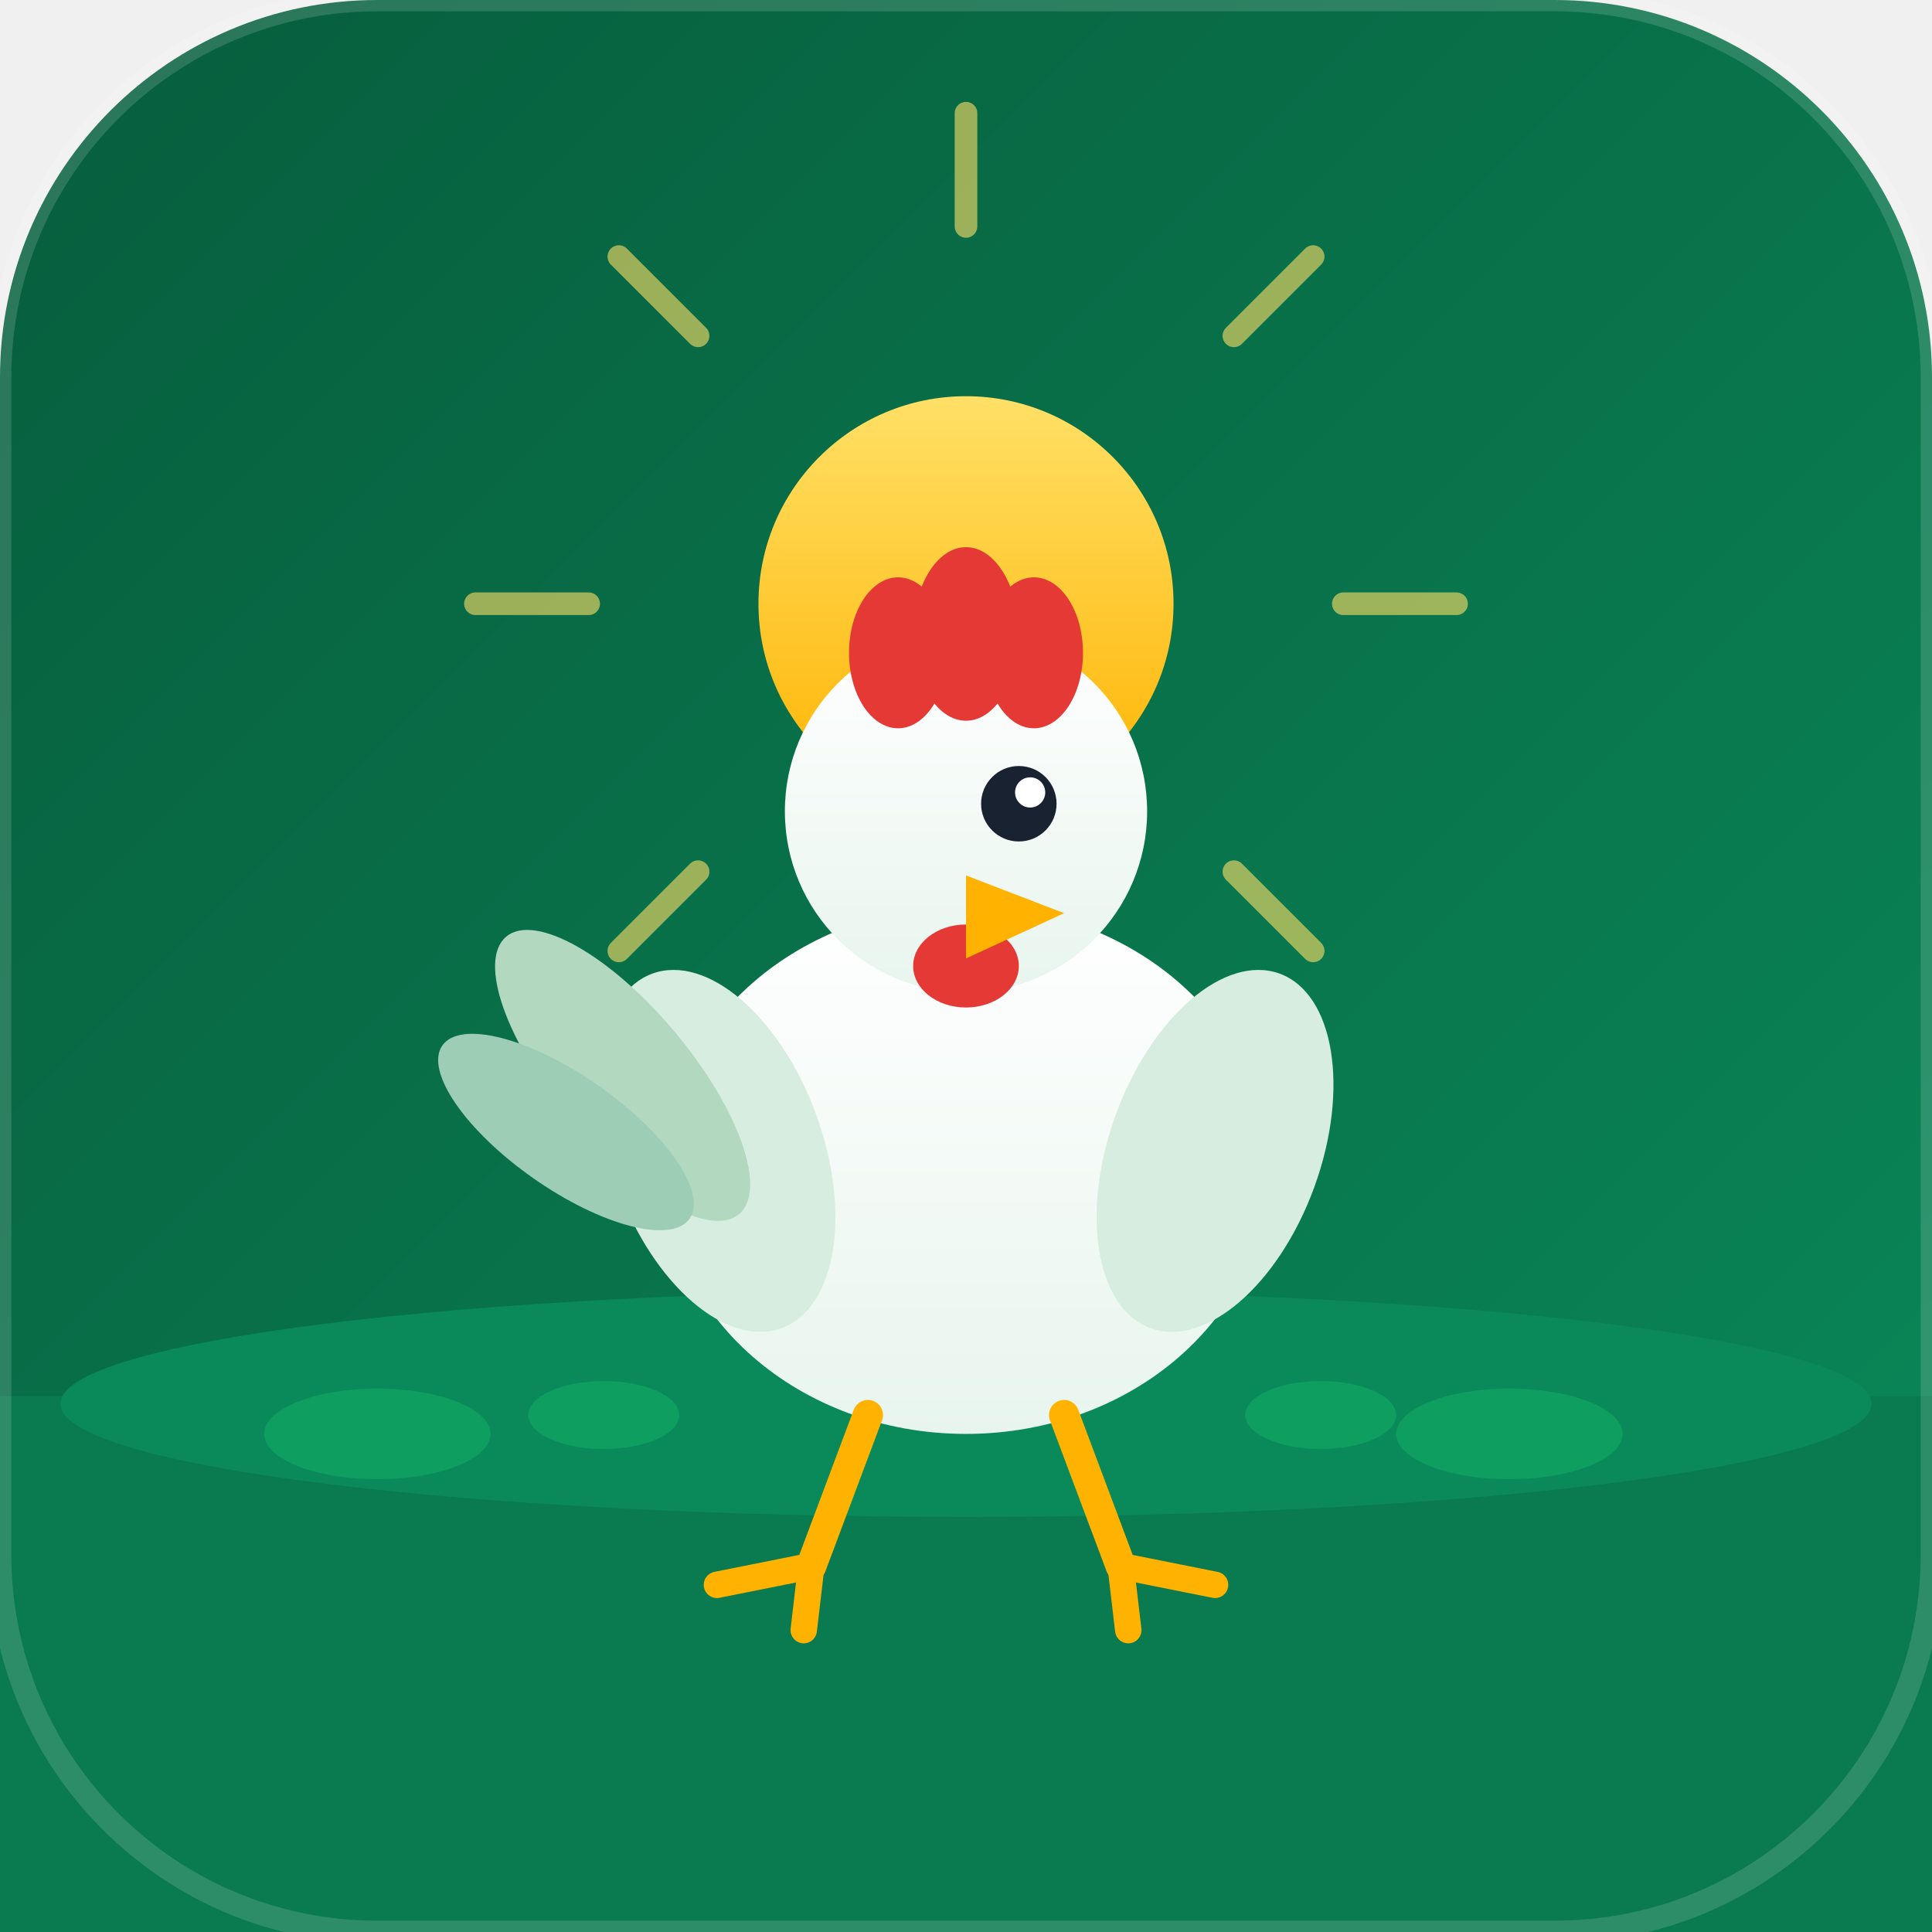
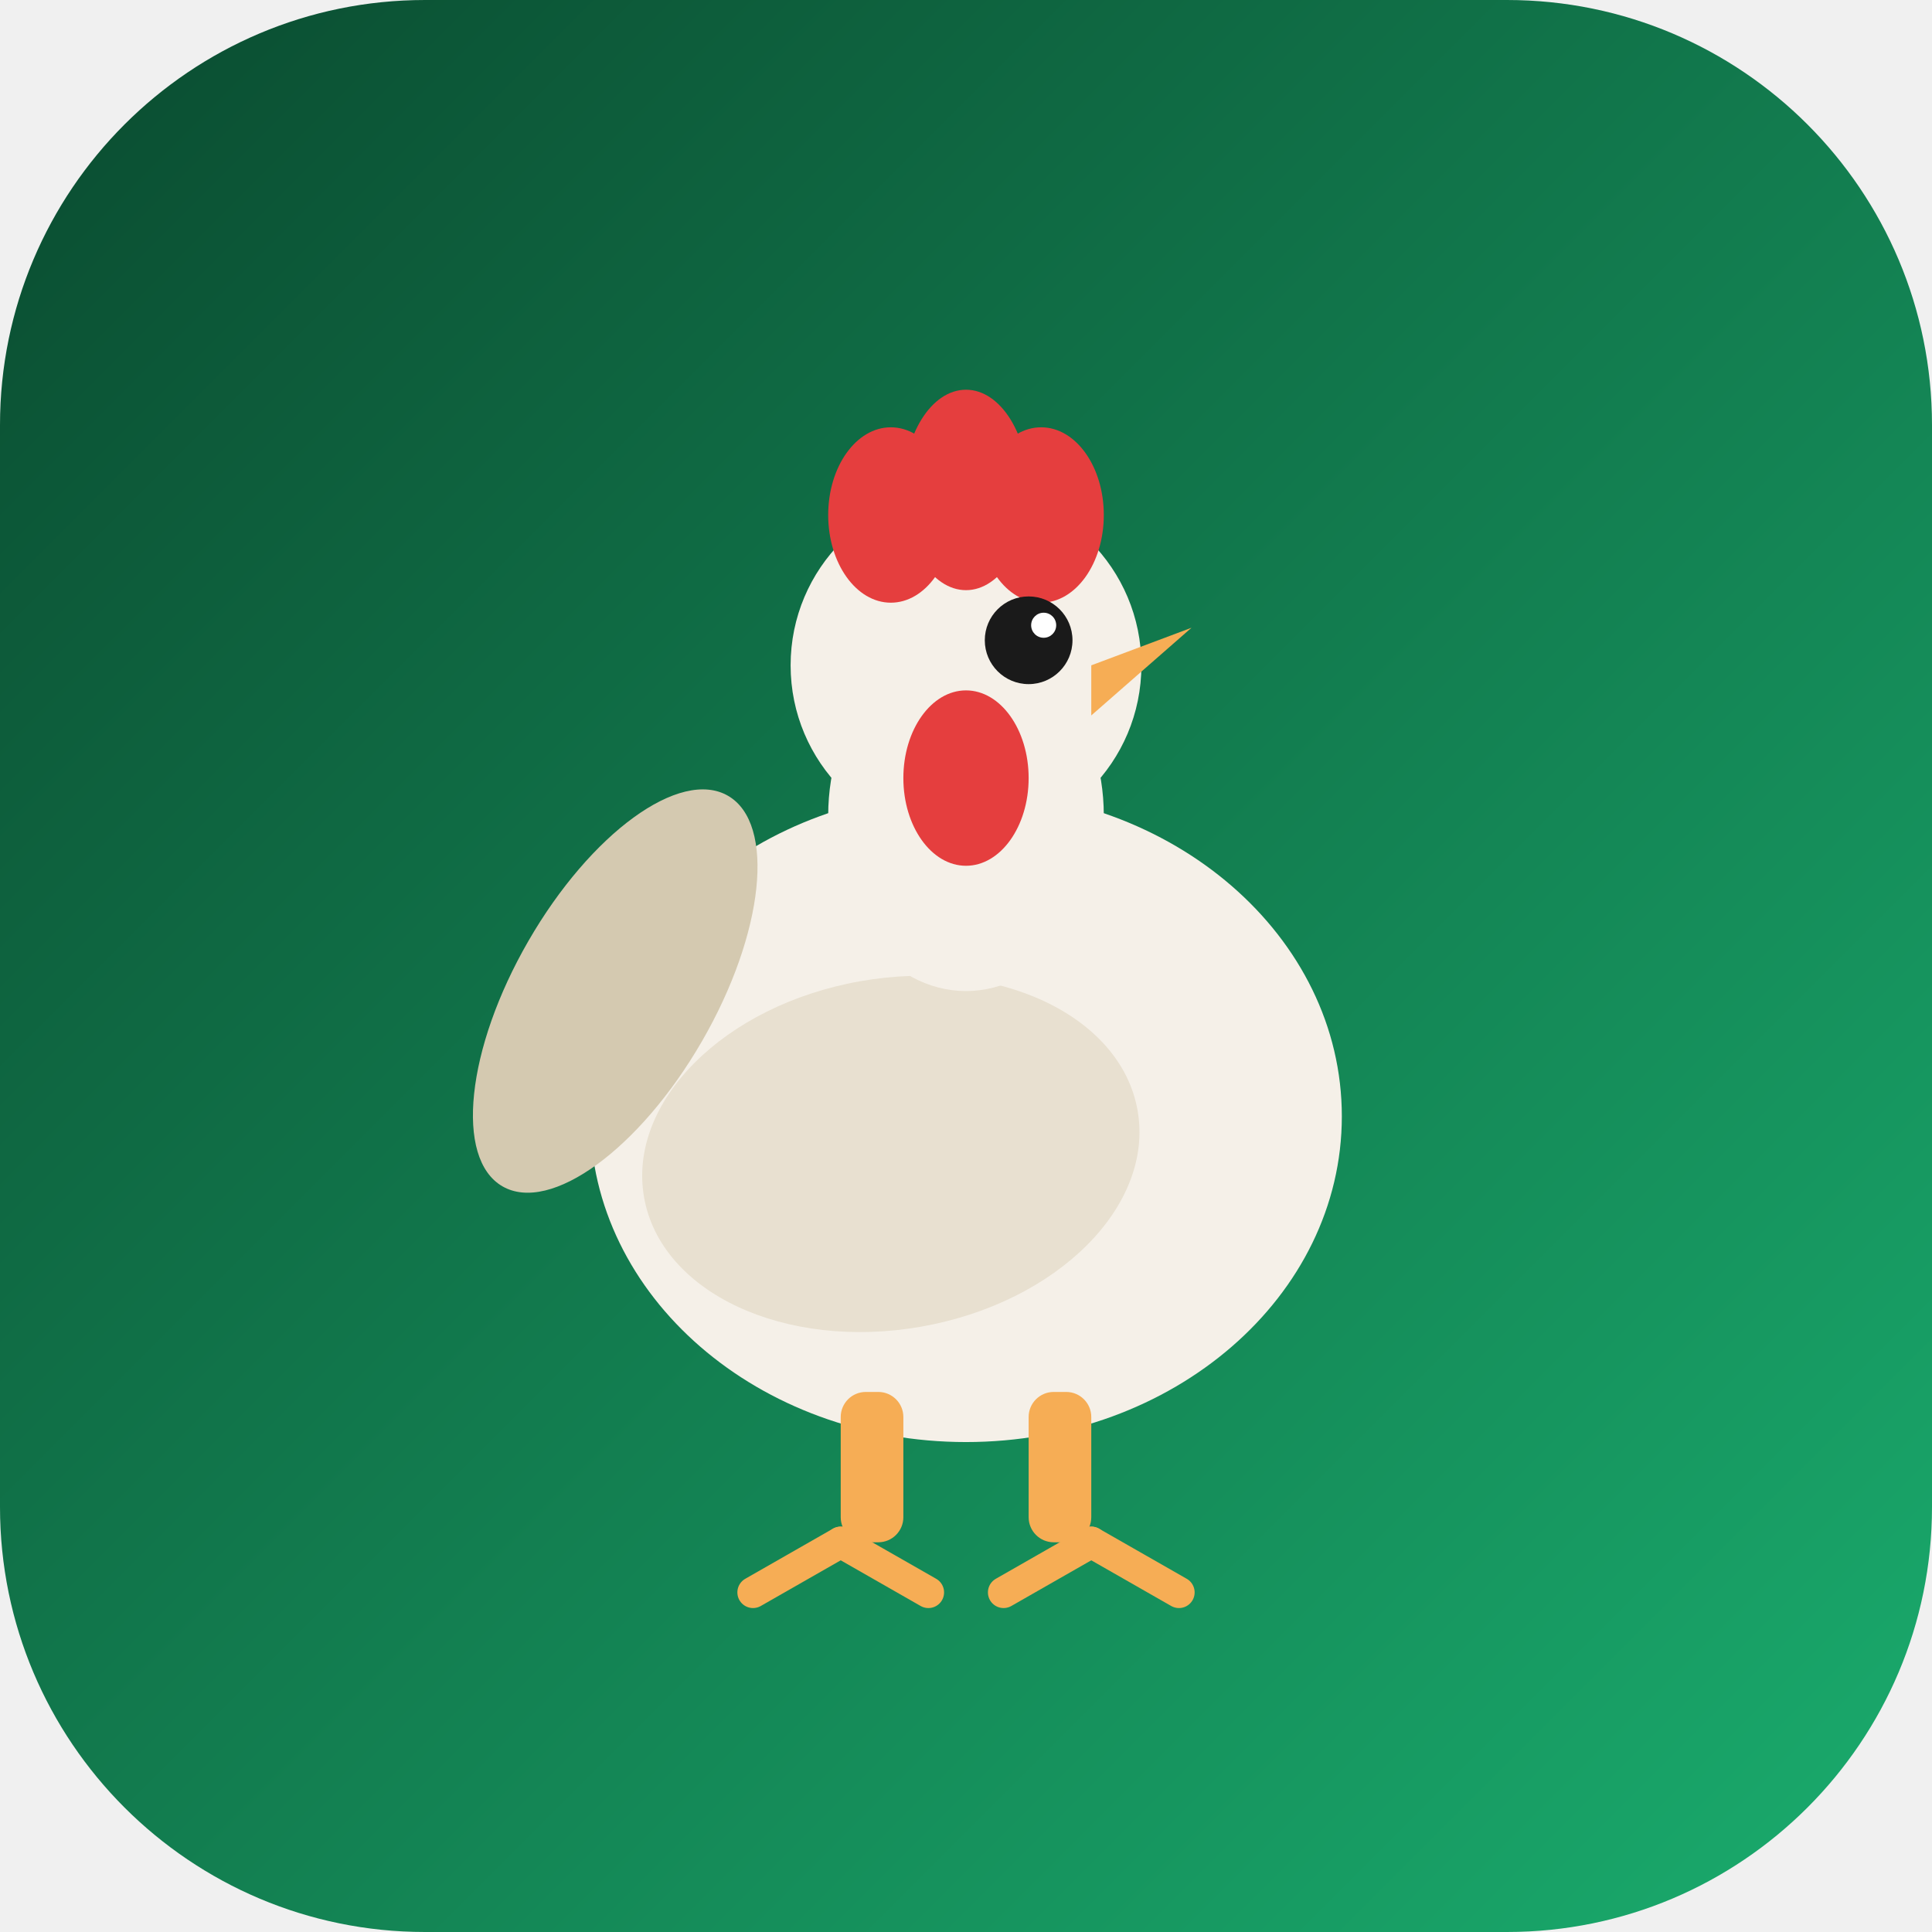
<svg xmlns="http://www.w3.org/2000/svg" width="512" height="512" viewBox="0 0 512 512">
  <defs>
-     <linearGradient id="bgGrad" x1="0" y1="0" x2="1" y2="1">
-       <stop offset="0%" stop-color="#075d3d" />
-       <stop offset="100%" stop-color="#0a8a5a" />
-     </linearGradient>
-     <linearGradient id="sunGrad" x1="0" y1="0" x2="0" y2="1">
-       <stop offset="0%" stop-color="#ffe066" />
-       <stop offset="100%" stop-color="#ffb300" />
-     </linearGradient>
-     <linearGradient id="chickenGrad" x1="0" y1="0" x2="0" y2="1">
-       <stop offset="0%" stop-color="#ffffff" />
-       <stop offset="100%" stop-color="#e8f5ee" />
+     <linearGradient id="g" x1="0" y1="0" x2="1" y2="1">
+       <stop offset="0" stop-color="#0a4a2f" />
+       <stop offset="1" stop-color="#1aad6e" />
    </linearGradient>
  </defs>
-   <rect width="512" height="512" rx="100" fill="url(#bgGrad)" />
-   <rect x="0" y="370" width="512" height="142" rx="0" fill="#0a7a50" />
-   <ellipse cx="256" cy="372" rx="240" ry="30" fill="#0a8a5a" />
-   <g transform="translate(256,160)" stroke="#ffe066" stroke-width="6" stroke-linecap="round" opacity="0.6">
-     <line x1="0" y1="-100" x2="0" y2="-130" />
-     <line x1="71" y1="-71" x2="92" y2="-92" />
-     <line x1="100" y1="0" x2="130" y2="0" />
-     <line x1="-71" y1="-71" x2="-92" y2="-92" />
-     <line x1="-100" y1="0" x2="-130" y2="0" />
-     <line x1="71" y1="71" x2="92" y2="92" />
-     <line x1="-71" y1="71" x2="-92" y2="92" />
+   <rect width="512" height="512" rx="112.64" fill="url(#g)" />
+   <g transform="translate(90 90) scale(3.32)">
+     <ellipse cx="50" cy="62" rx="30" ry="26" fill="#f5f0e8" />
+     <ellipse cx="44" cy="65" rx="20" ry="14" fill="#e8e0d0" transform="rotate(-10 44 65)" />
+     <ellipse cx="50" cy="38" rx="11" ry="14" fill="#f5f0e8" />
+     <circle cx="50" cy="26" r="14" fill="#f5f0e8" />
+     <ellipse cx="44" cy="14" rx="5" ry="7" fill="#e53e3e" />
+     <ellipse cx="50" cy="12" rx="5" ry="8" fill="#e53e3e" />
+     <ellipse cx="56" cy="14" rx="5" ry="7" fill="#e53e3e" />
+     <ellipse cx="50" cy="35" rx="5" ry="7" fill="#e53e3e" />
+     <circle cx="55" cy="24" r="3.5" fill="#1a1a1a" />
+     <circle cx="56.2" cy="22.8" r="1" fill="white" />
+     <polygon points="60,26 68,23 60,30" fill="#f6ad55" />
+     <ellipse cx="22" cy="52" rx="8" ry="18" fill="#d4c9b0" transform="rotate(30 22 52)" />
+     <rect x="40" y="84" width="5" height="12" rx="2" fill="#f6ad55" />
+     <rect x="55" y="84" width="5" height="12" rx="2" fill="#f6ad55" />
+     <line x1="40" y1="96" x2="33" y2="100" stroke="#f6ad55" stroke-width="2.5" stroke-linecap="round" />
+     <line x1="40" y1="96" x2="47" y2="100" stroke="#f6ad55" stroke-width="2.5" stroke-linecap="round" />
+     <line x1="60" y1="96" x2="53" y2="100" stroke="#f6ad55" stroke-width="2.5" stroke-linecap="round" />
+     <line x1="60" y1="96" x2="67" y2="100" stroke="#f6ad55" stroke-width="2.5" stroke-linecap="round" />
  </g>
-   <circle cx="256" cy="160" r="55" fill="url(#sunGrad)" />
-   <ellipse cx="256" cy="310" rx="80" ry="70" fill="url(#chickenGrad)" />
-   <circle cx="256" cy="215" r="48" fill="url(#chickenGrad)" />
-   <ellipse cx="238" cy="173" rx="13" ry="20" fill="#e53935" />
-   <ellipse cx="256" cy="168" rx="14" ry="23" fill="#e53935" />
-   <ellipse cx="274" cy="173" rx="13" ry="20" fill="#e53935" />
-   <ellipse cx="256" cy="256" rx="14" ry="11" fill="#e53935" />
-   <polygon points="256,232 282,242 256,254" fill="#ffb300" />
-   <circle cx="270" cy="213" r="10" fill="#182230" />
-   <circle cx="273" cy="210" r="4" fill="white" />
-   <ellipse cx="190" cy="305" rx="28" ry="50" fill="#d6ede0" transform="rotate(-20,190,305)" />
-   <ellipse cx="322" cy="305" rx="28" ry="50" fill="#d6ede0" transform="rotate(20,322,305)" />
-   <ellipse cx="165" cy="285" rx="18" ry="48" fill="#b2d8c0" transform="rotate(-40,165,285)" />
-   <ellipse cx="150" cy="300" rx="15" ry="40" fill="#9ecdb5" transform="rotate(-55,150,300)" />
-   <line x1="230" y1="375" x2="215" y2="415" stroke="#ffb300" stroke-width="8" stroke-linecap="round" />
-   <line x1="282" y1="375" x2="297" y2="415" stroke="#ffb300" stroke-width="8" stroke-linecap="round" />
-   <line x1="215" y1="415" x2="190" y2="420" stroke="#ffb300" stroke-width="7" stroke-linecap="round" />
-   <line x1="215" y1="415" x2="213" y2="432" stroke="#ffb300" stroke-width="7" stroke-linecap="round" />
-   <line x1="297" y1="415" x2="322" y2="420" stroke="#ffb300" stroke-width="7" stroke-linecap="round" />
-   <line x1="297" y1="415" x2="299" y2="432" stroke="#ffb300" stroke-width="7" stroke-linecap="round" />
-   <ellipse cx="100" cy="380" rx="30" ry="12" fill="#0d9e60" />
-   <ellipse cx="400" cy="380" rx="30" ry="12" fill="#0d9e60" />
-   <ellipse cx="160" cy="375" rx="20" ry="9" fill="#0d9e60" />
-   <ellipse cx="350" cy="375" rx="20" ry="9" fill="#0d9e60" />
-   <rect width="512" height="512" rx="100" fill="none" stroke="#ffffff25" stroke-width="6" />
</svg>
